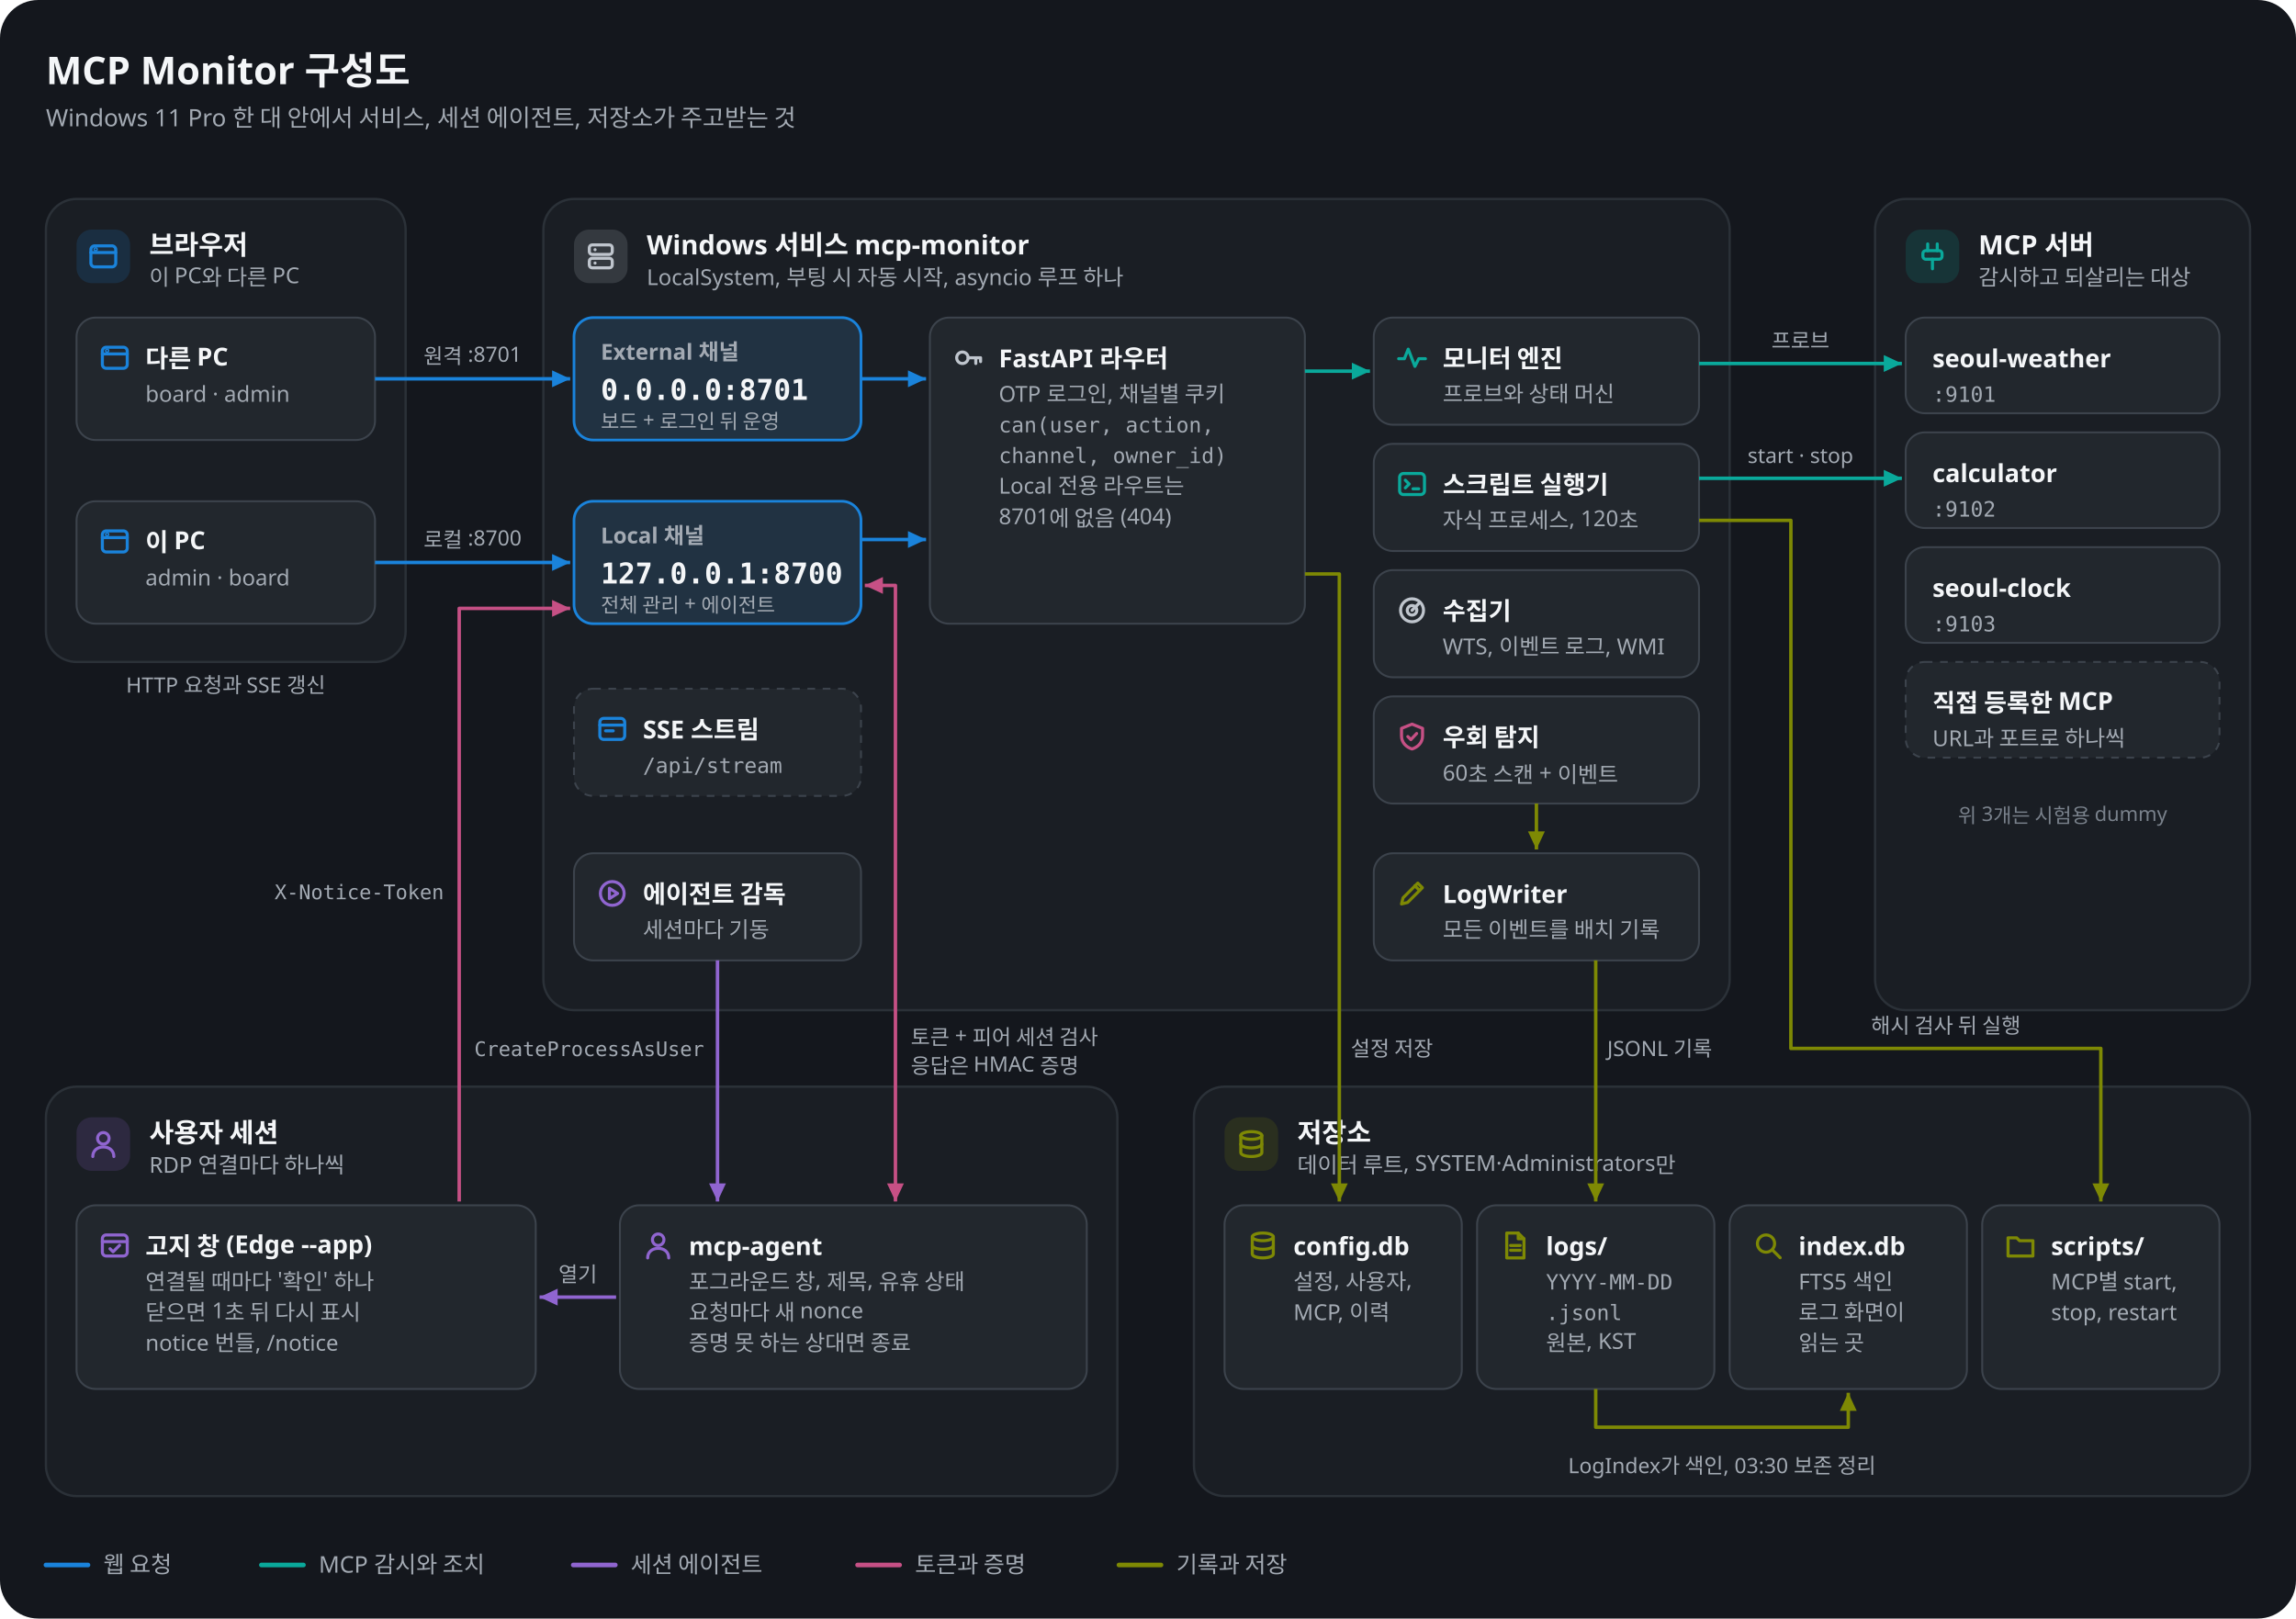
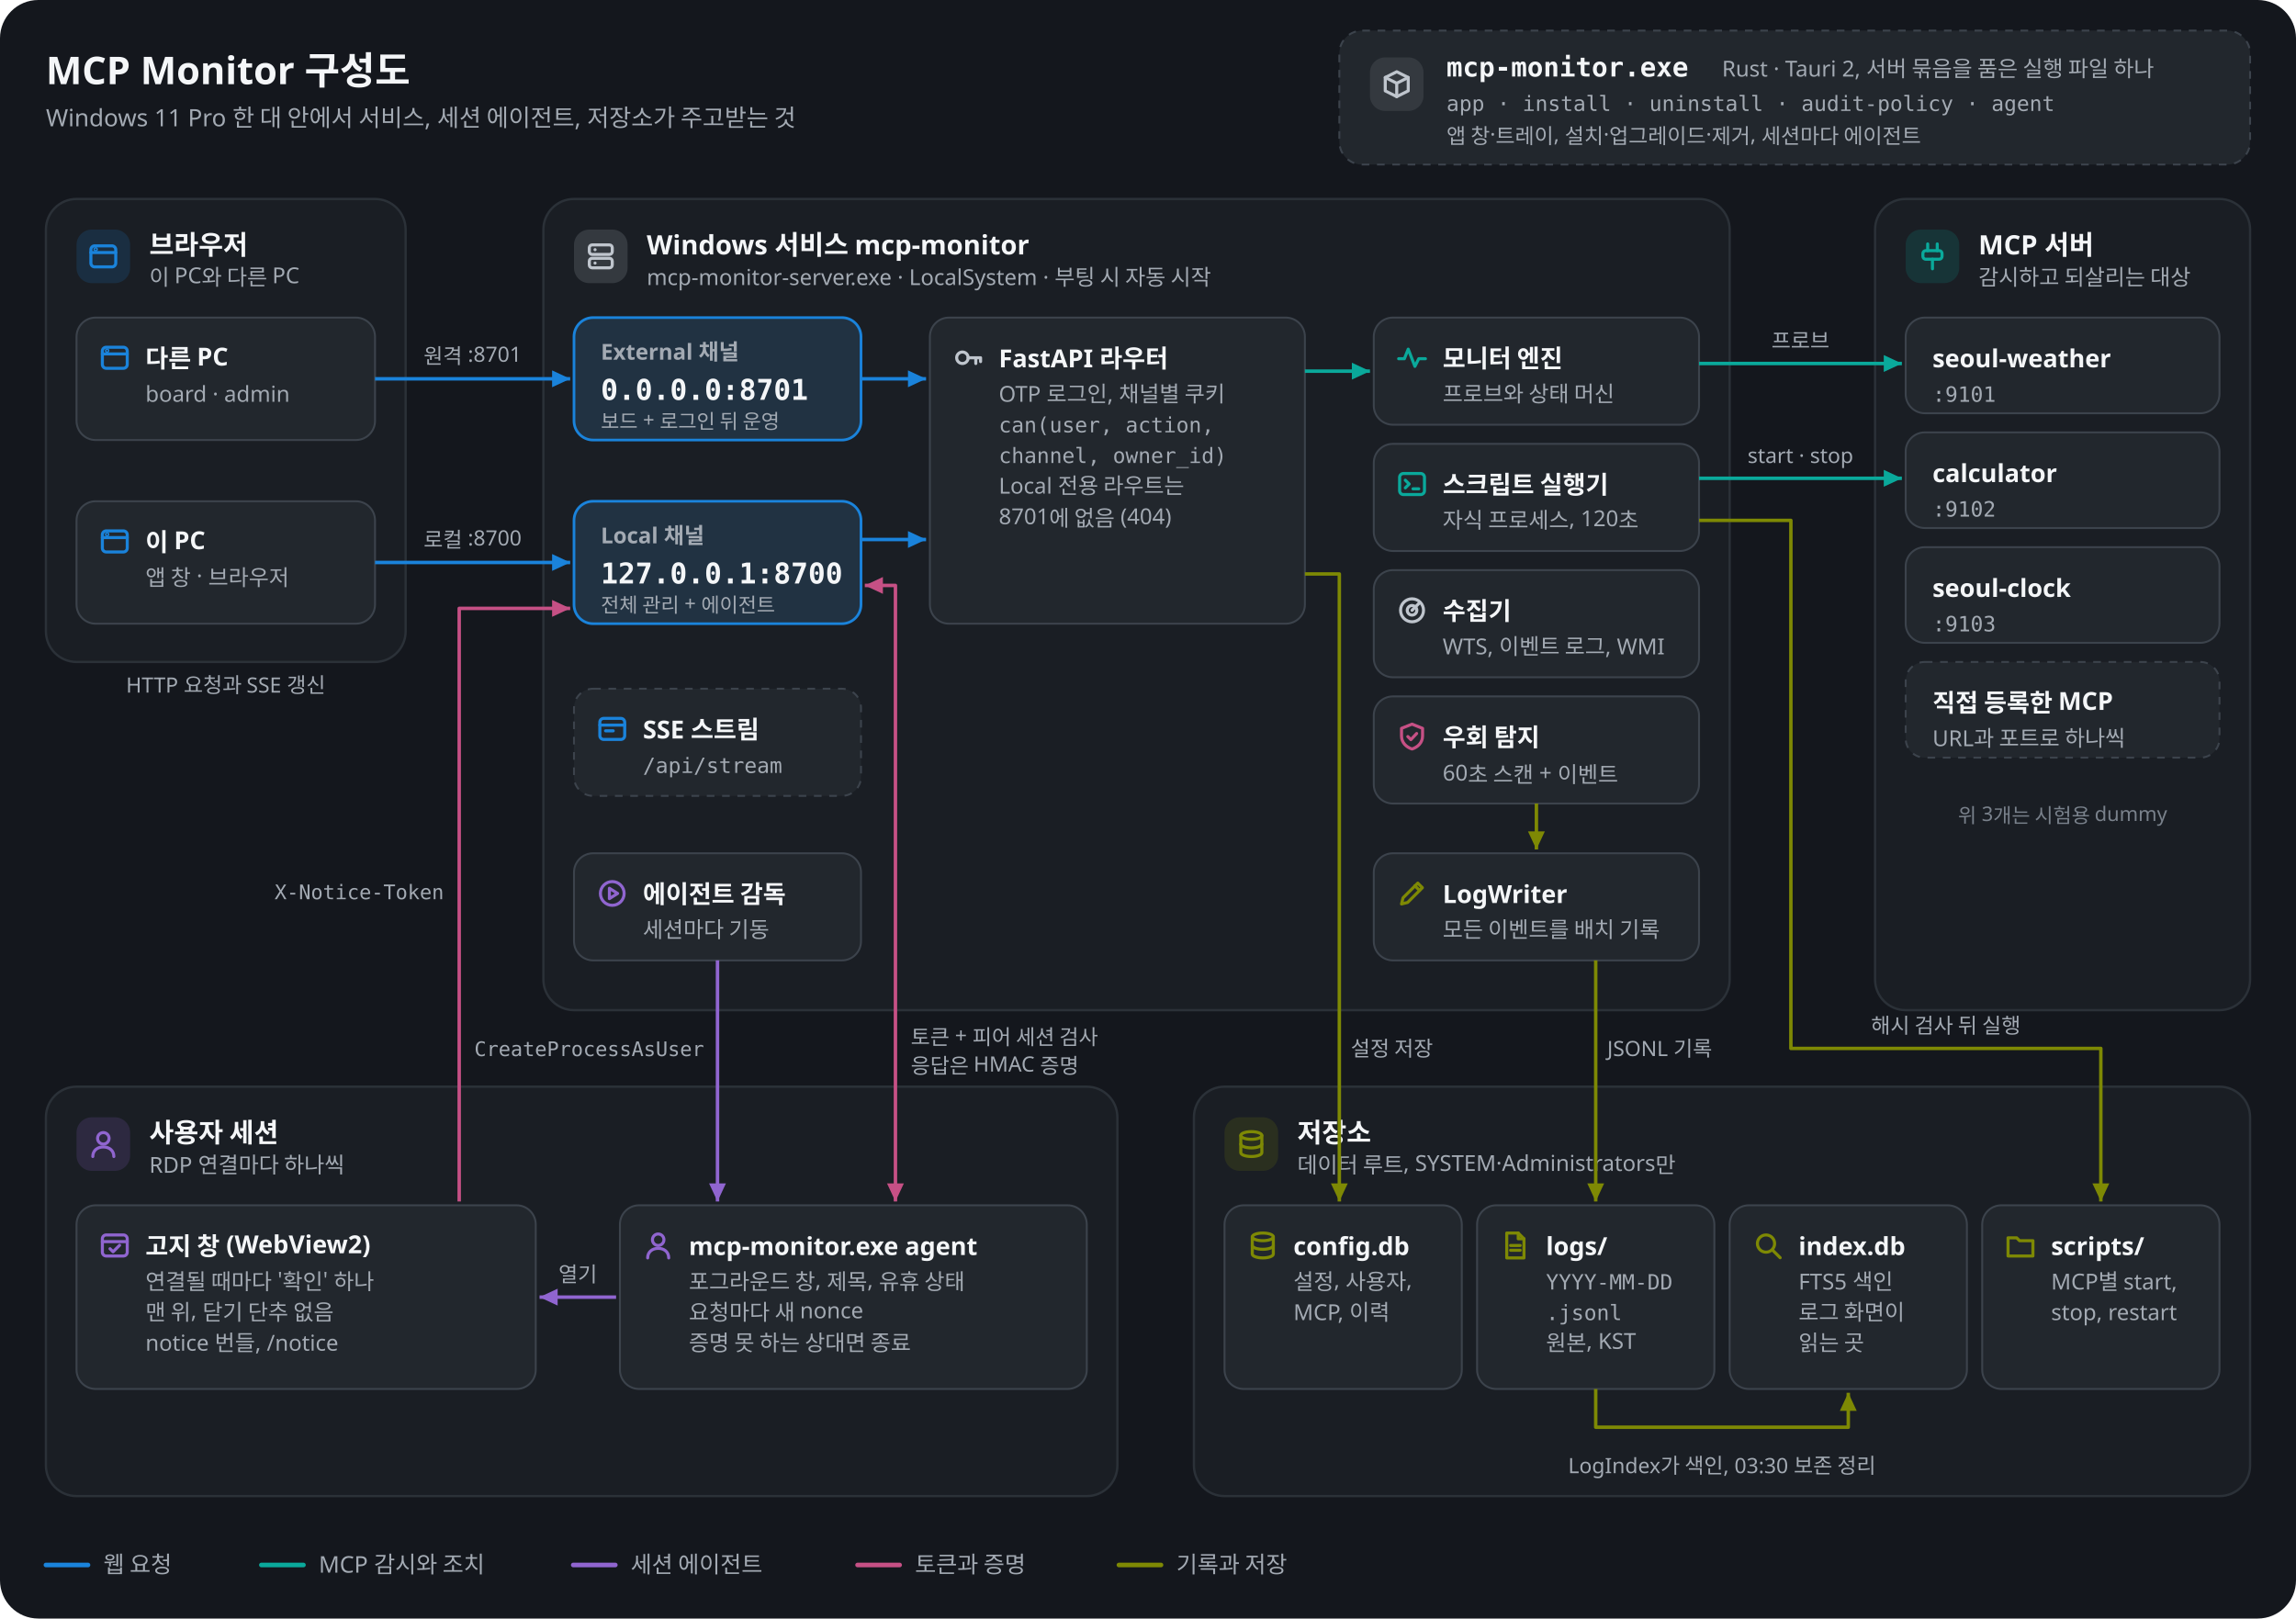
<svg xmlns="http://www.w3.org/2000/svg" viewBox="0 0 1200 846" width="1200" height="846" font-family="'Segoe UI', 'Malgun Gothic', 'Apple SD Gothic Neo', sans-serif" role="img" aria-labelledby="t d">
  <defs>
    <marker id="a-blue" viewBox="0 0 10 10" refX="8.5" refY="5" markerWidth="7" markerHeight="7" orient="auto-start-reverse">
      <path d="M1 1.5L8.5 5 1 8.5z" fill="#1a83db" />
    </marker>
    <marker id="a-teal" viewBox="0 0 10 10" refX="8.5" refY="5" markerWidth="7" markerHeight="7" orient="auto-start-reverse">
      <path d="M1 1.5L8.5 5 1 8.5z" fill="#0aa99b" />
    </marker>
    <marker id="a-violet" viewBox="0 0 10 10" refX="8.5" refY="5" markerWidth="7" markerHeight="7" orient="auto-start-reverse">
      <path d="M1 1.5L8.5 5 1 8.5z" fill="#9065d0" />
    </marker>
    <marker id="a-magenta" viewBox="0 0 10 10" refX="8.5" refY="5" markerWidth="7" markerHeight="7" orient="auto-start-reverse">
      <path d="M1 1.5L8.5 5 1 8.5z" fill="#c65085" />
    </marker>
    <marker id="a-olive" viewBox="0 0 10 10" refX="8.5" refY="5" markerWidth="7" markerHeight="7" orient="auto-start-reverse">
      <path d="M1 1.5L8.5 5 1 8.5z" fill="#7e8904" />
    </marker>
    <marker id="a-steel" viewBox="0 0 10 10" refX="8.5" refY="5" markerWidth="7" markerHeight="7" orient="auto-start-reverse">
      <path d="M1 1.5L8.5 5 1 8.5z" fill="#bfc5cd" />
    </marker>
  </defs>
  <rect width="1200" height="846" rx="20" fill="#14171d" />
  <text x="24" y="44" font-size="20" font-weight="700" fill="#f4f6f8">MCP Monitor 구성도</text>
  <text x="24" y="66" font-size="12.5" fill="#a3aab3">Windows 11 Pro 한 대 안에서 서비스, 세션 에이전트, 저장소가 주고받는 것</text>
+   <rect x="700" y="16" width="476" height="70" rx="12" fill="#22272d" stroke="#3c434c" stroke-width="1" stroke-dasharray="4 4" />
+   <rect x="716" y="30" width="28" height="28" rx="8" fill="#34393f" />
+   <g transform="translate(722 36) scale(1)" fill="none" stroke="#bfc5cd" stroke-width="1.6" stroke-linecap="round" stroke-linejoin="round">
+     <path d="M8 1.5l6 3v7l-6 3-6-3v-7z" />
+     <path d="M2 4.5l6 3 6-3M8 7.5v7" />
+   </g>
+   <text x="756" y="40" font-size="14" font-weight="600" fill="#f4f6f8" font-family="'Cascadia Mono', Consolas, 'D2Coding', monospace">mcp-monitor.exe</text>
+   <text x="900" y="40" font-size="11.5" fill="#a3aab3">Rust · Tauri 2, 서버 묶음을 품은 실행 파일 하나</text>
+   <text x="756" y="58" font-size="11" fill="#a3aab3" font-family="'Cascadia Mono', Consolas, 'D2Coding', monospace">app · install · uninstall · audit-policy · agent</text>
+   <text x="756" y="75" font-size="11" fill="#a3aab3">앱 창·트레이, 설치·업그레이드·제거, 세션마다 에이전트</text>
  <rect x="24" y="104" width="188" height="242" rx="16" fill="#1a1e24" stroke="#2b3138" stroke-width="1.2" />
  <rect x="40" y="120" width="28" height="28" rx="8" fill="#1a2e41" />
  <g transform="translate(46 126) scale(1)" fill="none" stroke="#1a83db" stroke-width="1.6" stroke-linecap="round" stroke-linejoin="round">
    <rect x="1.5" y="2.5" width="13" height="11" rx="2" />
    <path d="M1.5 6h13" />
    <circle cx="4" cy="4.3" r=".4" />
  </g>
  <text x="78" y="133" font-size="14" font-weight="600" fill="#f4f6f8">브라우저</text>
  <text x="78" y="149" font-size="11.5" fill="#a3aab3">이 PC와 다른 PC</text>
  <rect x="284" y="104" width="620" height="424" rx="16" fill="#1a1e24" stroke="#2b3138" stroke-width="1.2" />
  <rect x="300" y="120" width="28" height="28" rx="8" fill="#34393f" />
  <g transform="translate(306 126) scale(1)" fill="none" stroke="#bfc5cd" stroke-width="1.6" stroke-linecap="round" stroke-linejoin="round">
    <rect x="2" y="2" width="12" height="5" rx="1.5" />
    <rect x="2" y="9" width="12" height="5" rx="1.5" />
    <path d="M5 4.5h.01M5 11.5h.01" />
  </g>
  <text x="338" y="133" font-size="14" font-weight="600" fill="#f4f6f8">Windows 서비스 mcp-monitor</text>
-   <text x="338" y="149" font-size="11.5" fill="#a3aab3">LocalSystem, 부팅 시 자동 시작, asyncio 루프 하나</text>
+   <text x="338" y="149" font-size="11.5" fill="#a3aab3">mcp-monitor-server.exe · LocalSystem · 부팅 시 자동 시작</text>
  <rect x="980" y="104" width="196" height="424" rx="16" fill="#1a1e24" stroke="#2b3138" stroke-width="1.2" />
  <rect x="996" y="120" width="28" height="28" rx="8" fill="#173437" />
  <g transform="translate(1002 126) scale(1)" fill="none" stroke="#0aa99b" stroke-width="1.6" stroke-linecap="round" stroke-linejoin="round">
    <path d="M5.5 1.5v3.5M10.5 1.5v3.5" />
    <rect x="3" y="5" width="10" height="4.5" rx="1.5" />
    <path d="M8 9.5v5" />
  </g>
  <text x="1034" y="133" font-size="14" font-weight="600" fill="#f4f6f8">MCP 서버</text>
  <text x="1034" y="149" font-size="11.5" fill="#a3aab3">감시하고 되살리는 대상</text>
  <rect x="24" y="568" width="560" height="214" rx="16" fill="#1a1e24" stroke="#2b3138" stroke-width="1.2" />
  <rect x="40" y="584" width="28" height="28" rx="8" fill="#2d2940" />
  <g transform="translate(46 590) scale(1)" fill="none" stroke="#9065d0" stroke-width="1.6" stroke-linecap="round" stroke-linejoin="round">
    <circle cx="8" cy="5" r="3" />
    <path d="M2.5 14.5c0-3.2 2.5-5 5.5-5s5.5 1.8 5.5 5" />
  </g>
  <text x="78" y="597" font-size="14" font-weight="600" fill="#f4f6f8">사용자 세션</text>
  <text x="78" y="613" font-size="11.5" fill="#a3aab3">RDP 연결마다 하나씩</text>
  <rect x="624" y="568" width="552" height="214" rx="16" fill="#1a1e24" stroke="#2b3138" stroke-width="1.2" />
  <rect x="640" y="584" width="28" height="28" rx="8" fill="#2a2f1f" />
  <g transform="translate(646 590) scale(1)" fill="none" stroke="#7e8904" stroke-width="1.6" stroke-linecap="round" stroke-linejoin="round">
    <ellipse cx="8" cy="3.5" rx="5.5" ry="2" />
    <path d="M2.5 3.5v9c0 1.1 2.5 2 5.5 2s5.5-.9 5.5-2v-9" />
    <path d="M2.5 8c0 1.1 2.5 2 5.5 2s5.5-.9 5.5-2" />
  </g>
  <text x="678" y="597" font-size="14" font-weight="600" fill="#f4f6f8">저장소</text>
  <text x="678" y="613" font-size="11.5" fill="#a3aab3">데이터 루트, SYSTEM·Administrators만</text>
  <rect x="40" y="166" width="156" height="64" rx="10" fill="#22272d" stroke="#3c434c" stroke-width="1" />
  <g transform="translate(52 179) scale(1)" fill="none" stroke="#1a83db" stroke-width="1.6" stroke-linecap="round" stroke-linejoin="round">
    <rect x="1.5" y="2.5" width="13" height="11" rx="2" />
    <path d="M1.5 6h13" />
    <circle cx="4" cy="4.3" r=".4" />
  </g>
  <text x="76" y="192" font-size="13" font-weight="600" fill="#f4f6f8">다른 PC</text>
  <text x="76" y="210" font-size="11.5" fill="#a3aab3">board · admin</text>
  <rect x="40" y="262" width="156" height="64" rx="10" fill="#22272d" stroke="#3c434c" stroke-width="1" />
  <g transform="translate(52 275) scale(1)" fill="none" stroke="#1a83db" stroke-width="1.6" stroke-linecap="round" stroke-linejoin="round">
    <rect x="1.5" y="2.5" width="13" height="11" rx="2" />
    <path d="M1.5 6h13" />
    <circle cx="4" cy="4.3" r=".4" />
  </g>
  <text x="76" y="288" font-size="13" font-weight="600" fill="#f4f6f8">이 PC</text>
-   <text x="76" y="306" font-size="11.5" fill="#a3aab3">admin · board</text>
+   <text x="76" y="306" font-size="11.5" fill="#a3aab3">앱 창 · 브라우저</text>
  <rect x="300" y="166" width="150" height="64" rx="10" fill="#213242" stroke="#1a83db" stroke-width="1.4" />
  <text x="314" y="188" font-size="11.5" font-weight="600" fill="#a3aab3">External 채널</text>
  <text x="314" y="209" font-size="15" font-weight="700" fill="#f4f6f8" font-family="'Cascadia Mono', Consolas, 'D2Coding', monospace">0.0.0.0:8701</text>
  <text x="314" y="224" font-size="10.5" fill="#a3aab3">보드 + 로그인 뒤 운영</text>
  <rect x="300" y="262" width="150" height="64" rx="10" fill="#213242" stroke="#1a83db" stroke-width="1.4" />
  <text x="314" y="284" font-size="11.5" font-weight="600" fill="#a3aab3">Local 채널</text>
  <text x="314" y="305" font-size="15" font-weight="700" fill="#f4f6f8" font-family="'Cascadia Mono', Consolas, 'D2Coding', monospace">127.0.0.1:8700</text>
  <text x="314" y="320" font-size="10.5" fill="#a3aab3">전체 관리 + 에이전트</text>
  <rect x="486" y="166" width="196" height="160" rx="10" fill="#22272d" stroke="#3c434c" stroke-width="1" />
  <g transform="translate(498 179) scale(1)" fill="none" stroke="#bfc5cd" stroke-width="1.6" stroke-linecap="round" stroke-linejoin="round">
    <circle cx="5" cy="8" r="3" />
    <path d="M8 8h6.5M12 8v3M14.5 8v2" />
  </g>
  <text x="522" y="192" font-size="13" font-weight="600" fill="#f4f6f8">FastAPI 라우터</text>
  <text x="522" y="210" font-size="11.5" fill="#a3aab3">OTP 로그인, 채널별 쿠키</text>
  <text x="522" y="226" font-size="11" fill="#a3aab3" font-family="'Cascadia Mono', Consolas, 'D2Coding', monospace">can(user, action,</text>
  <text x="522" y="242" font-size="11" fill="#a3aab3" font-family="'Cascadia Mono', Consolas, 'D2Coding', monospace">    channel, owner_id)</text>
  <text x="522" y="258" font-size="11.5" fill="#a3aab3">Local 전용 라우트는</text>
  <text x="522" y="274" font-size="11.5" fill="#a3aab3">8701에 없음 (404)</text>
  <rect x="718" y="166" width="170" height="56" rx="10" fill="#22272d" stroke="#3c434c" stroke-width="1" />
  <g transform="translate(730 179) scale(1)" fill="none" stroke="#0aa99b" stroke-width="1.6" stroke-linecap="round" stroke-linejoin="round">
    <path d="M1 8.5h3l2-5 3.5 9 2-4H15" />
  </g>
  <text x="754" y="192" font-size="13" font-weight="600" fill="#f4f6f8">모니터 엔진</text>
  <text x="754" y="210" font-size="11.5" fill="#a3aab3">프로브와 상태 머신</text>
  <rect x="718" y="232" width="170" height="56" rx="10" fill="#22272d" stroke="#3c434c" stroke-width="1" />
  <g transform="translate(730 245) scale(1)" fill="none" stroke="#0aa99b" stroke-width="1.6" stroke-linecap="round" stroke-linejoin="round">
    <rect x="1.5" y="2.5" width="13" height="11" rx="2" />
    <path d="M4.5 6l2 2-2 2M8.5 10.5h3" />
  </g>
  <text x="754" y="258" font-size="13" font-weight="600" fill="#f4f6f8">스크립트 실행기</text>
  <text x="754" y="276" font-size="11.5" fill="#a3aab3">자식 프로세스, 120초</text>
  <rect x="718" y="298" width="170" height="56" rx="10" fill="#22272d" stroke="#3c434c" stroke-width="1" />
  <g transform="translate(730 311) scale(1)" fill="none" stroke="#bfc5cd" stroke-width="1.6" stroke-linecap="round" stroke-linejoin="round">
    <circle cx="8" cy="8" r="6" />
    <circle cx="8" cy="8" r="2.5" />
    <path d="M8 8l4-4" />
  </g>
  <text x="754" y="324" font-size="13" font-weight="600" fill="#f4f6f8">수집기</text>
  <text x="754" y="342" font-size="11.5" fill="#a3aab3">WTS, 이벤트 로그, WMI</text>
  <rect x="718" y="364" width="170" height="56" rx="10" fill="#22272d" stroke="#3c434c" stroke-width="1" />
  <g transform="translate(730 377) scale(1)" fill="none" stroke="#c65085" stroke-width="1.6" stroke-linecap="round" stroke-linejoin="round">
    <path d="M8 1.5l5.5 2.2v4c0 3.4-2.4 5.8-5.5 6.8-3.1-1-5.5-3.4-5.5-6.8v-4z" />
    <path d="M5.8 8l1.6 1.6 3-3.2" />
  </g>
  <text x="754" y="390" font-size="13" font-weight="600" fill="#f4f6f8">우회 탐지</text>
  <text x="754" y="408" font-size="11.5" fill="#a3aab3">60초 스캔 + 이벤트</text>
  <rect x="300" y="360" width="150" height="56" rx="10" fill="#22272d" stroke="#3c434c" stroke-width="1" stroke-dasharray="4 4" />
  <g transform="translate(312 373) scale(1)" fill="none" stroke="#1a83db" stroke-width="1.6" stroke-linecap="round" stroke-linejoin="round">
    <rect x="1.5" y="2.5" width="13" height="11" rx="2" />
    <path d="M1.5 6h13M4.5 9h4" />
  </g>
  <text x="336" y="386" font-size="13" font-weight="600" fill="#f4f6f8">SSE 스트림</text>
  <text x="336" y="404" font-size="11" fill="#a3aab3" font-family="'Cascadia Mono', Consolas, 'D2Coding', monospace">/api/stream</text>
  <rect x="300" y="446" width="150" height="56" rx="10" fill="#22272d" stroke="#3c434c" stroke-width="1" />
  <g transform="translate(312 459) scale(1)" fill="none" stroke="#9065d0" stroke-width="1.6" stroke-linecap="round" stroke-linejoin="round">
    <circle cx="8" cy="8" r="6.2" />
    <path d="M6.5 5.3v5.4L10.8 8z" />
  </g>
  <text x="336" y="472" font-size="13" font-weight="600" fill="#f4f6f8">에이전트 감독</text>
  <text x="336" y="490" font-size="11.5" fill="#a3aab3">세션마다 기동</text>
  <rect x="718" y="446" width="170" height="56" rx="10" fill="#22272d" stroke="#3c434c" stroke-width="1" />
  <g transform="translate(730 459) scale(1)" fill="none" stroke="#7e8904" stroke-width="1.6" stroke-linecap="round" stroke-linejoin="round">
    <path d="M2.5 13.5l.8-3.2 7.7-7.7 2.4 2.4-7.7 7.7z" />
    <path d="M9.5 4l2.4 2.4" />
  </g>
  <text x="754" y="472" font-size="13" font-weight="600" fill="#f4f6f8">LogWriter</text>
  <text x="754" y="490" font-size="11.5" fill="#a3aab3">모든 이벤트를 배치 기록</text>
  <rect x="996" y="166" width="164" height="50" rx="10" fill="#22272d" stroke="#3c434c" stroke-width="1" />
  <text x="1010" y="192" font-size="13" font-weight="600" fill="#f4f6f8">seoul-weather</text>
  <text x="1010" y="210" font-size="11" fill="#a3aab3" font-family="'Cascadia Mono', Consolas, 'D2Coding', monospace">:9101</text>
  <rect x="996" y="226" width="164" height="50" rx="10" fill="#22272d" stroke="#3c434c" stroke-width="1" />
  <text x="1010" y="252" font-size="13" font-weight="600" fill="#f4f6f8">calculator</text>
  <text x="1010" y="270" font-size="11" fill="#a3aab3" font-family="'Cascadia Mono', Consolas, 'D2Coding', monospace">:9102</text>
  <rect x="996" y="286" width="164" height="50" rx="10" fill="#22272d" stroke="#3c434c" stroke-width="1" />
  <text x="1010" y="312" font-size="13" font-weight="600" fill="#f4f6f8">seoul-clock</text>
  <text x="1010" y="330" font-size="11" fill="#a3aab3" font-family="'Cascadia Mono', Consolas, 'D2Coding', monospace">:9103</text>
  <rect x="996" y="346" width="164" height="50" rx="10" fill="#22272d" stroke="#3c434c" stroke-width="1" stroke-dasharray="4 4" />
  <text x="1010" y="372" font-size="13" font-weight="600" fill="#f4f6f8">직접 등록한 MCP</text>
  <text x="1010" y="390" font-size="11.5" fill="#a3aab3">URL과 포트로 하나씩</text>
  <text x="1078" y="430" font-size="10.5" text-anchor="middle" fill="#79818b">위 3개는 시험용 dummy</text>
  <rect x="40" y="630" width="240" height="96" rx="10" fill="#22272d" stroke="#3c434c" stroke-width="1" />
  <g transform="translate(52 643) scale(1)" fill="none" stroke="#9065d0" stroke-width="1.6" stroke-linecap="round" stroke-linejoin="round">
    <rect x="1.5" y="2.5" width="13" height="11" rx="2" />
    <path d="M1.5 6h13M5.5 9.7l1.6 1.6 3.4-3.4" />
  </g>
-   <text x="76" y="656" font-size="13" font-weight="600" fill="#f4f6f8">고지 창 (Edge --app)</text>
+   <text x="76" y="656" font-size="13" font-weight="600" fill="#f4f6f8">고지 창 (WebView2)</text>
  <text x="76" y="674" font-size="11.5" fill="#a3aab3">연결될 때마다 '확인' 하나</text>
-   <text x="76" y="690" font-size="11.5" fill="#a3aab3">닫으면 1초 뒤 다시 표시</text>
+   <text x="76" y="690" font-size="11.5" fill="#a3aab3">맨 위, 닫기 단추 없음</text>
  <text x="76" y="706" font-size="11.5" fill="#a3aab3">notice 번들, /notice</text>
  <rect x="324" y="630" width="244" height="96" rx="10" fill="#22272d" stroke="#3c434c" stroke-width="1" />
  <g transform="translate(336 643) scale(1)" fill="none" stroke="#9065d0" stroke-width="1.6" stroke-linecap="round" stroke-linejoin="round">
    <circle cx="8" cy="5" r="3" />
    <path d="M2.5 14.5c0-3.2 2.5-5 5.5-5s5.5 1.8 5.5 5" />
  </g>
-   <text x="360" y="656" font-size="13" font-weight="600" fill="#f4f6f8">mcp-agent</text>
+   <text x="360" y="656" font-size="13" font-weight="600" fill="#f4f6f8">mcp-monitor.exe agent</text>
  <text x="360" y="674" font-size="11.5" fill="#a3aab3">포그라운드 창, 제목, 유휴 상태</text>
  <text x="360" y="690" font-size="11.5" fill="#a3aab3">요청마다 새 nonce</text>
  <text x="360" y="706" font-size="11.5" fill="#a3aab3">증명 못 하는 상대면 종료</text>
  <rect x="640" y="630" width="124" height="96" rx="10" fill="#22272d" stroke="#3c434c" stroke-width="1" />
  <g transform="translate(652 643) scale(1)" fill="none" stroke="#7e8904" stroke-width="1.6" stroke-linecap="round" stroke-linejoin="round">
    <ellipse cx="8" cy="3.5" rx="5.5" ry="2" />
    <path d="M2.5 3.5v9c0 1.1 2.5 2 5.5 2s5.5-.9 5.5-2v-9" />
    <path d="M2.5 8c0 1.1 2.5 2 5.5 2s5.5-.9 5.5-2" />
  </g>
  <text x="676" y="656" font-size="13" font-weight="600" fill="#f4f6f8">config.db</text>
  <text x="676" y="674" font-size="11.5" fill="#a3aab3">설정, 사용자,</text>
  <text x="676" y="690" font-size="11.5" fill="#a3aab3">MCP, 이력</text>
  <rect x="772" y="630" width="124" height="96" rx="10" fill="#22272d" stroke="#3c434c" stroke-width="1" />
  <g transform="translate(784 643) scale(1)" fill="none" stroke="#7e8904" stroke-width="1.6" stroke-linecap="round" stroke-linejoin="round">
    <path d="M3.5 1.5h6l3 3v10h-9z" />
    <path d="M9.5 1.5v3h3M5.5 8h5M5.5 10.5h5" />
  </g>
  <text x="808" y="656" font-size="13" font-weight="600" fill="#f4f6f8">logs/</text>
  <text x="808" y="674" font-size="11" fill="#a3aab3" font-family="'Cascadia Mono', Consolas, 'D2Coding', monospace">YYYY-MM-DD</text>
  <text x="808" y="690" font-size="11" fill="#a3aab3" font-family="'Cascadia Mono', Consolas, 'D2Coding', monospace">.jsonl</text>
  <text x="808" y="706" font-size="11.5" fill="#a3aab3">원본, KST</text>
  <rect x="904" y="630" width="124" height="96" rx="10" fill="#22272d" stroke="#3c434c" stroke-width="1" />
  <g transform="translate(916 643) scale(1)" fill="none" stroke="#7e8904" stroke-width="1.6" stroke-linecap="round" stroke-linejoin="round">
    <circle cx="7" cy="7" r="4.5" />
    <path d="M10.4 10.4l4 4" />
  </g>
  <text x="940" y="656" font-size="13" font-weight="600" fill="#f4f6f8">index.db</text>
  <text x="940" y="674" font-size="11.5" fill="#a3aab3">FTS5 색인</text>
  <text x="940" y="690" font-size="11.5" fill="#a3aab3">로그 화면이</text>
  <text x="940" y="706" font-size="11.5" fill="#a3aab3">읽는 곳</text>
  <rect x="1036" y="630" width="124" height="96" rx="10" fill="#22272d" stroke="#3c434c" stroke-width="1" />
  <g transform="translate(1048 643) scale(1)" fill="none" stroke="#7e8904" stroke-width="1.6" stroke-linecap="round" stroke-linejoin="round">
    <path d="M1.5 4h4.5l1.5 1.5h7v8h-13z" />
  </g>
  <text x="1072" y="656" font-size="13" font-weight="600" fill="#f4f6f8">scripts/</text>
  <text x="1072" y="674" font-size="11.5" fill="#a3aab3">MCP별 start,</text>
  <text x="1072" y="690" font-size="11.5" fill="#a3aab3">stop, restart</text>
  <path d="M196 198 L298 198" fill="none" stroke="#1a83db" stroke-width="1.8" stroke-linejoin="round" marker-end="url(#a-blue)" />
  <text x="247" y="190" font-size="11" text-anchor="middle" fill="#a3aab3" font-weight="500">원격 :8701</text>
  <path d="M196 294 L298 294" fill="none" stroke="#1a83db" stroke-width="1.8" stroke-linejoin="round" marker-end="url(#a-blue)" />
  <text x="247" y="286" font-size="11" text-anchor="middle" fill="#a3aab3" font-weight="500">로컬 :8700</text>
  <text x="118" y="362" font-size="11" text-anchor="middle" fill="#a3aab3" font-weight="500">HTTP 요청과 SSE 갱신</text>
  <path d="M450 198 L484 198" fill="none" stroke="#1a83db" stroke-width="1.8" stroke-linejoin="round" marker-end="url(#a-blue)" />
  <path d="M450 282 L484 282" fill="none" stroke="#1a83db" stroke-width="1.8" stroke-linejoin="round" marker-end="url(#a-blue)" />
  <path d="M682 194 L716 194" fill="none" stroke="#0aa99b" stroke-width="1.8" stroke-linejoin="round" marker-end="url(#a-teal)" />
  <path d="M888 190 L994 190" fill="none" stroke="#0aa99b" stroke-width="1.8" stroke-linejoin="round" marker-end="url(#a-teal)" />
  <text x="941" y="182" font-size="11" text-anchor="middle" fill="#a3aab3" font-weight="500">프로브</text>
  <path d="M888 250 L994 250" fill="none" stroke="#0aa99b" stroke-width="1.8" stroke-linejoin="round" marker-end="url(#a-teal)" />
  <text x="941" y="242" font-size="11" text-anchor="middle" fill="#a3aab3" font-weight="500">start · stop</text>
  <path d="M888 272 L936 272 L936 548 L1098 548 L1098 628" fill="none" stroke="#7e8904" stroke-width="1.8" stroke-linejoin="round" marker-end="url(#a-olive)" />
  <text x="1017" y="540" font-size="11" text-anchor="middle" fill="#a3aab3" font-weight="500">해시 검사 뒤 실행</text>
  <path d="M682 300 L700 300 L700 628" fill="none" stroke="#7e8904" stroke-width="1.8" stroke-linejoin="round" marker-end="url(#a-olive)" />
  <text x="706" y="552" font-size="11" text-anchor="start" fill="#a3aab3" font-weight="500">설정 저장</text>
  <path d="M803 420 L803 444" fill="none" stroke="#7e8904" stroke-width="1.8" stroke-linejoin="round" marker-end="url(#a-olive)" />
  <path d="M834 502 L834 628" fill="none" stroke="#7e8904" stroke-width="1.8" stroke-linejoin="round" marker-end="url(#a-olive)" />
  <text x="840" y="552" font-size="11" text-anchor="start" fill="#a3aab3" font-weight="500">JSONL 기록</text>
  <path d="M834 726 L834 746 L966 746 L966 728" fill="none" stroke="#7e8904" stroke-width="1.8" stroke-linejoin="round" marker-end="url(#a-olive)" />
  <text x="900" y="770" font-size="11" text-anchor="middle" fill="#a3aab3" font-weight="500">LogIndex가 색인, 03:30 보존 정리</text>
  <path d="M375 502 L375 628" fill="none" stroke="#9065d0" stroke-width="1.8" stroke-linejoin="round" marker-end="url(#a-violet)" />
  <text x="368" y="552" font-size="10.5" text-anchor="end" fill="#a3aab3" font-weight="500" font-family="'Cascadia Mono', Consolas, 'D2Coding', monospace">CreateProcessAsUser</text>
  <path d="M322 678 L282 678" fill="none" stroke="#9065d0" stroke-width="1.8" stroke-linejoin="round" marker-end="url(#a-violet)" />
  <text x="302" y="670" font-size="11" text-anchor="middle" fill="#a3aab3" font-weight="500">열기</text>
  <path d="M468 628 L468 306 L452 306" fill="none" stroke="#c65085" stroke-width="1.8" stroke-linejoin="round" marker-end="url(#a-magenta)" marker-start="url(#a-magenta)" />
  <text x="476" y="546" font-size="11" text-anchor="start" fill="#a3aab3" font-weight="500">토큰 + 피어 세션 검사</text>
  <text x="476" y="561" font-size="11" text-anchor="start" fill="#a3aab3" font-weight="500">응답은 HMAC 증명</text>
  <path d="M240 628 L240 318 L298 318" fill="none" stroke="#c65085" stroke-width="1.8" stroke-linejoin="round" marker-end="url(#a-magenta)" />
  <text x="232" y="470" font-size="10.5" text-anchor="end" fill="#a3aab3" font-weight="500" font-family="'Cascadia Mono', Consolas, 'D2Coding', monospace">X-Notice-Token</text>
  <path d="M24 818h22" stroke="#1a83db" stroke-width="2.4" stroke-linecap="round" />
  <text x="54" y="822" font-size="12" fill="#a3aab3">웹 요청</text>
  <path d="M136.6 818h22" stroke="#0aa99b" stroke-width="2.4" stroke-linecap="round" />
  <text x="166.6" y="822" font-size="12" fill="#a3aab3">MCP 감시와 조치</text>
  <path d="M299.6 818h22" stroke="#9065d0" stroke-width="2.4" stroke-linecap="round" />
  <text x="329.6" y="822" font-size="12" fill="#a3aab3">세션 에이전트</text>
  <path d="M448.2 818h22" stroke="#c65085" stroke-width="2.4" stroke-linecap="round" />
  <text x="478.2" y="822" font-size="12" fill="#a3aab3">토큰과 증명</text>
  <path d="M584.8 818h22" stroke="#7e8904" stroke-width="2.4" stroke-linecap="round" />
  <text x="614.8" y="822" font-size="12" fill="#a3aab3">기록과 저장</text>
</svg>
